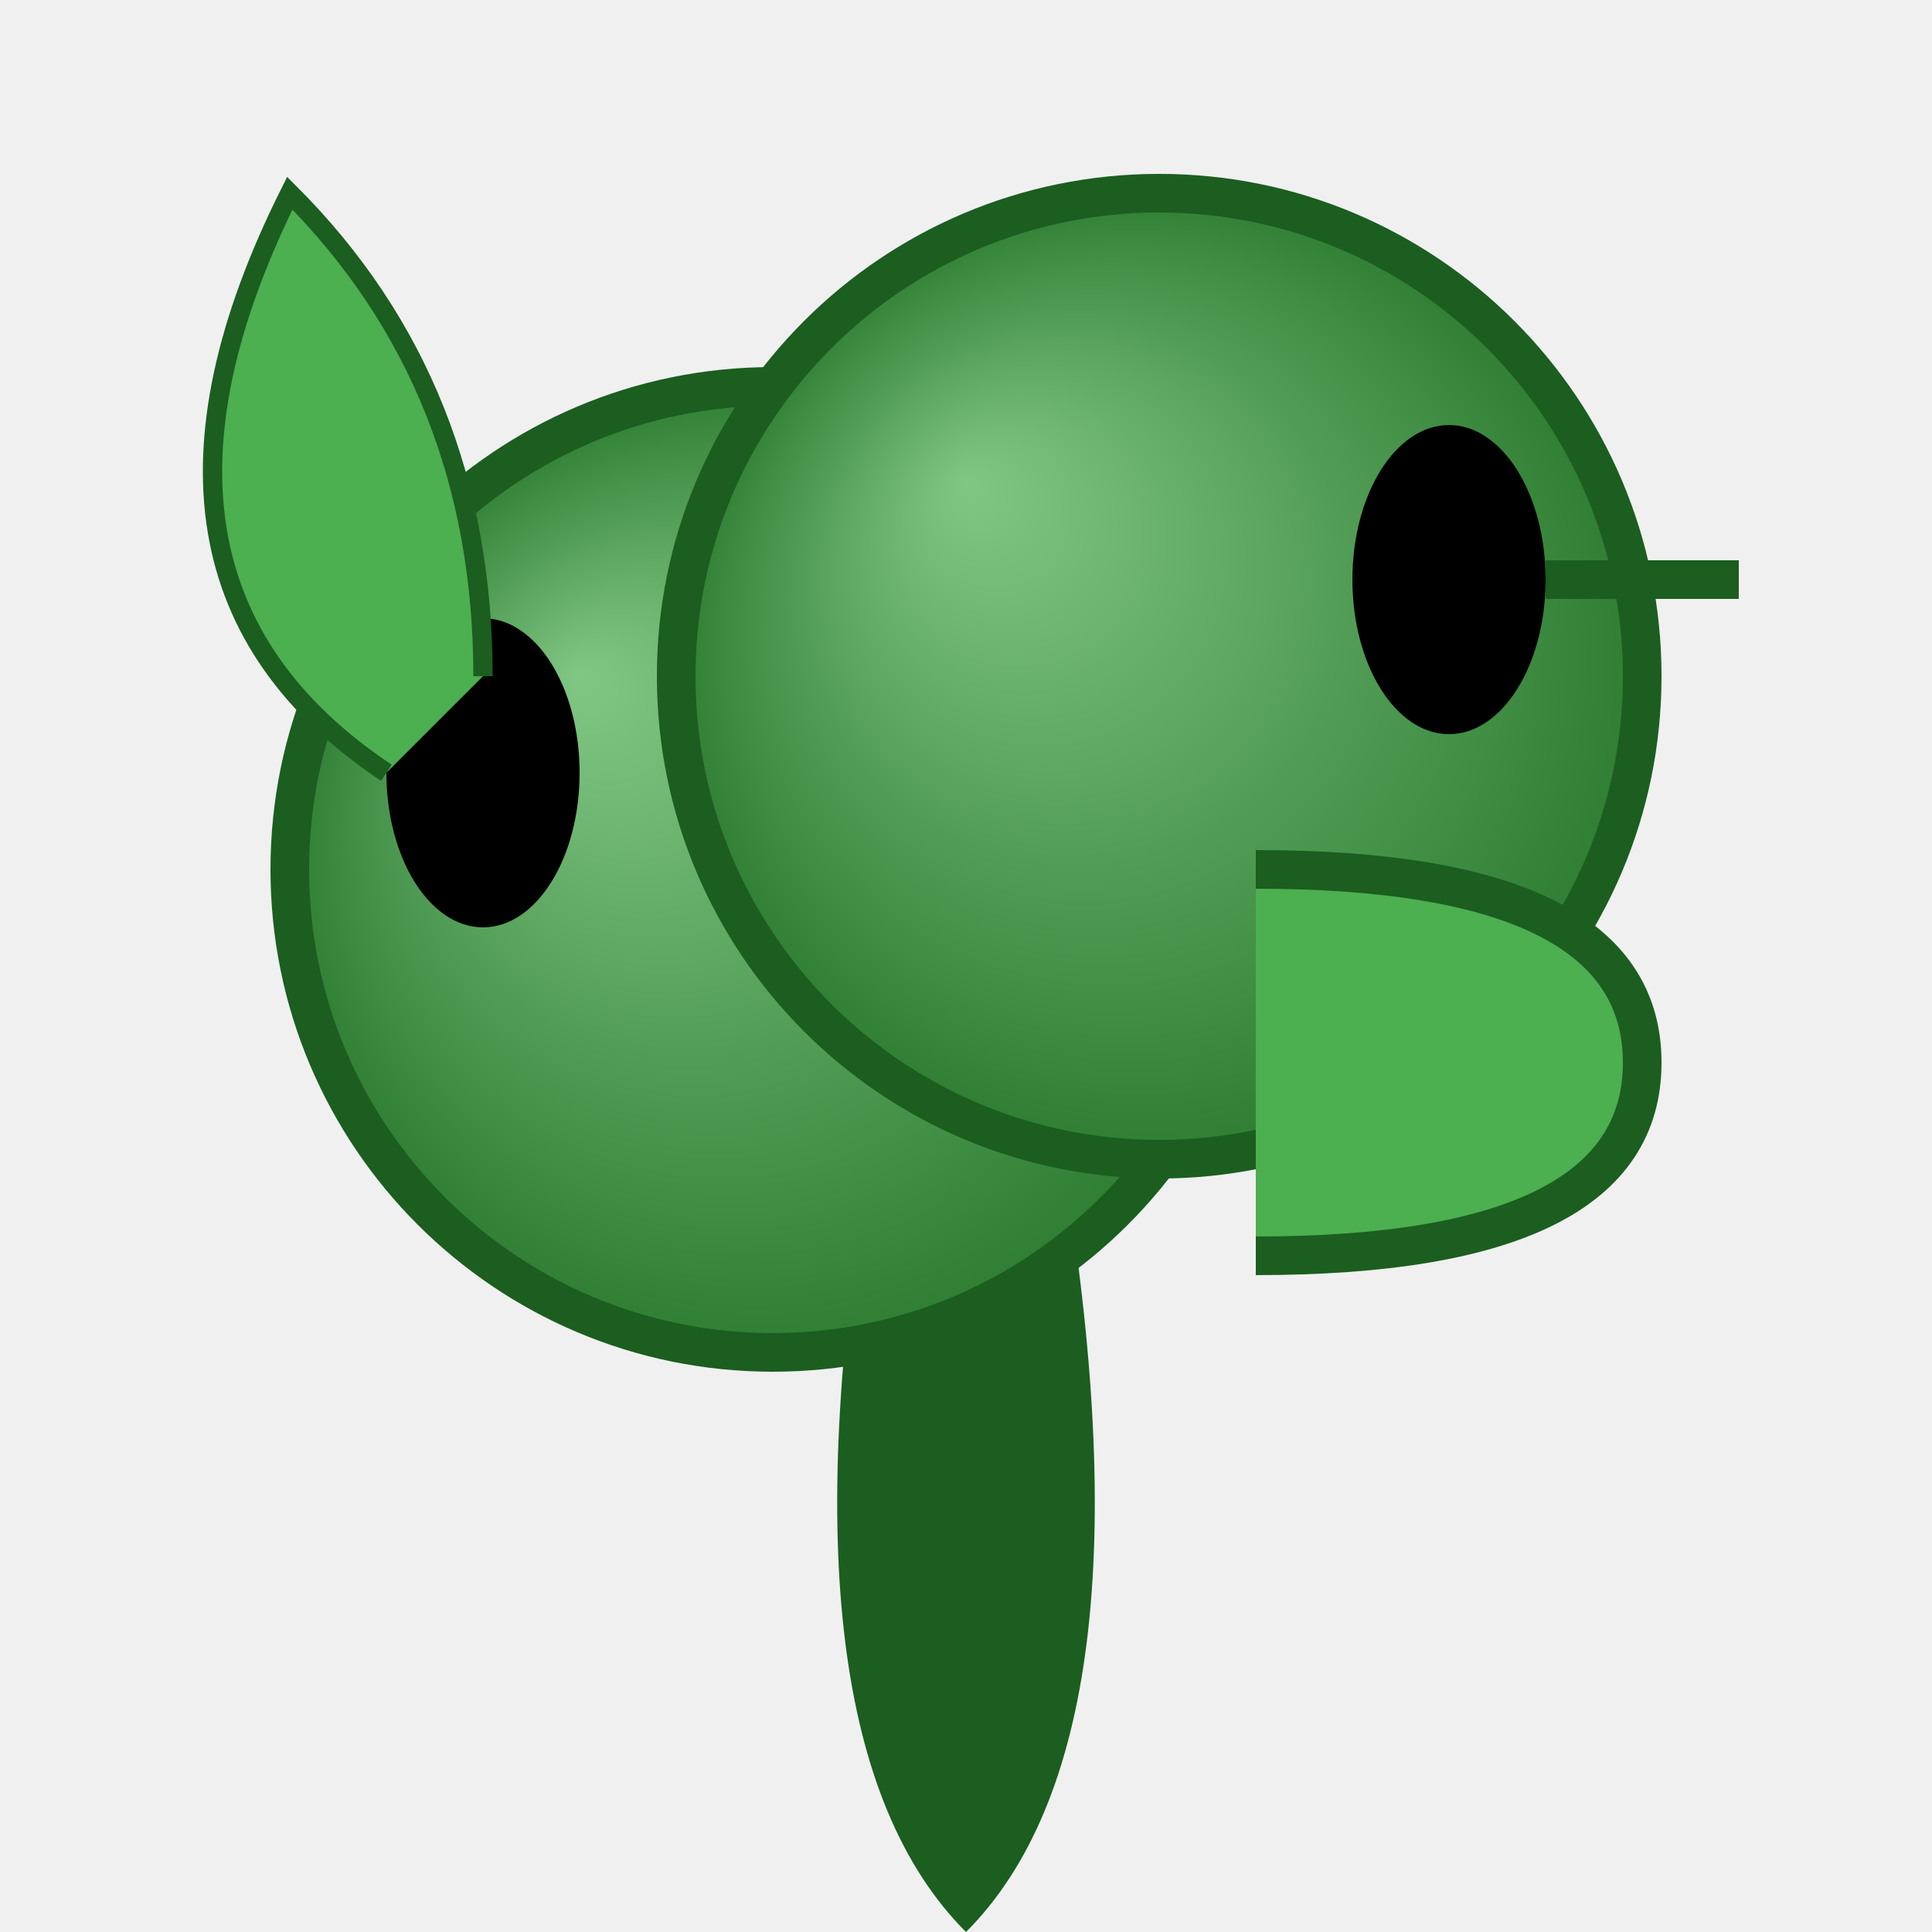
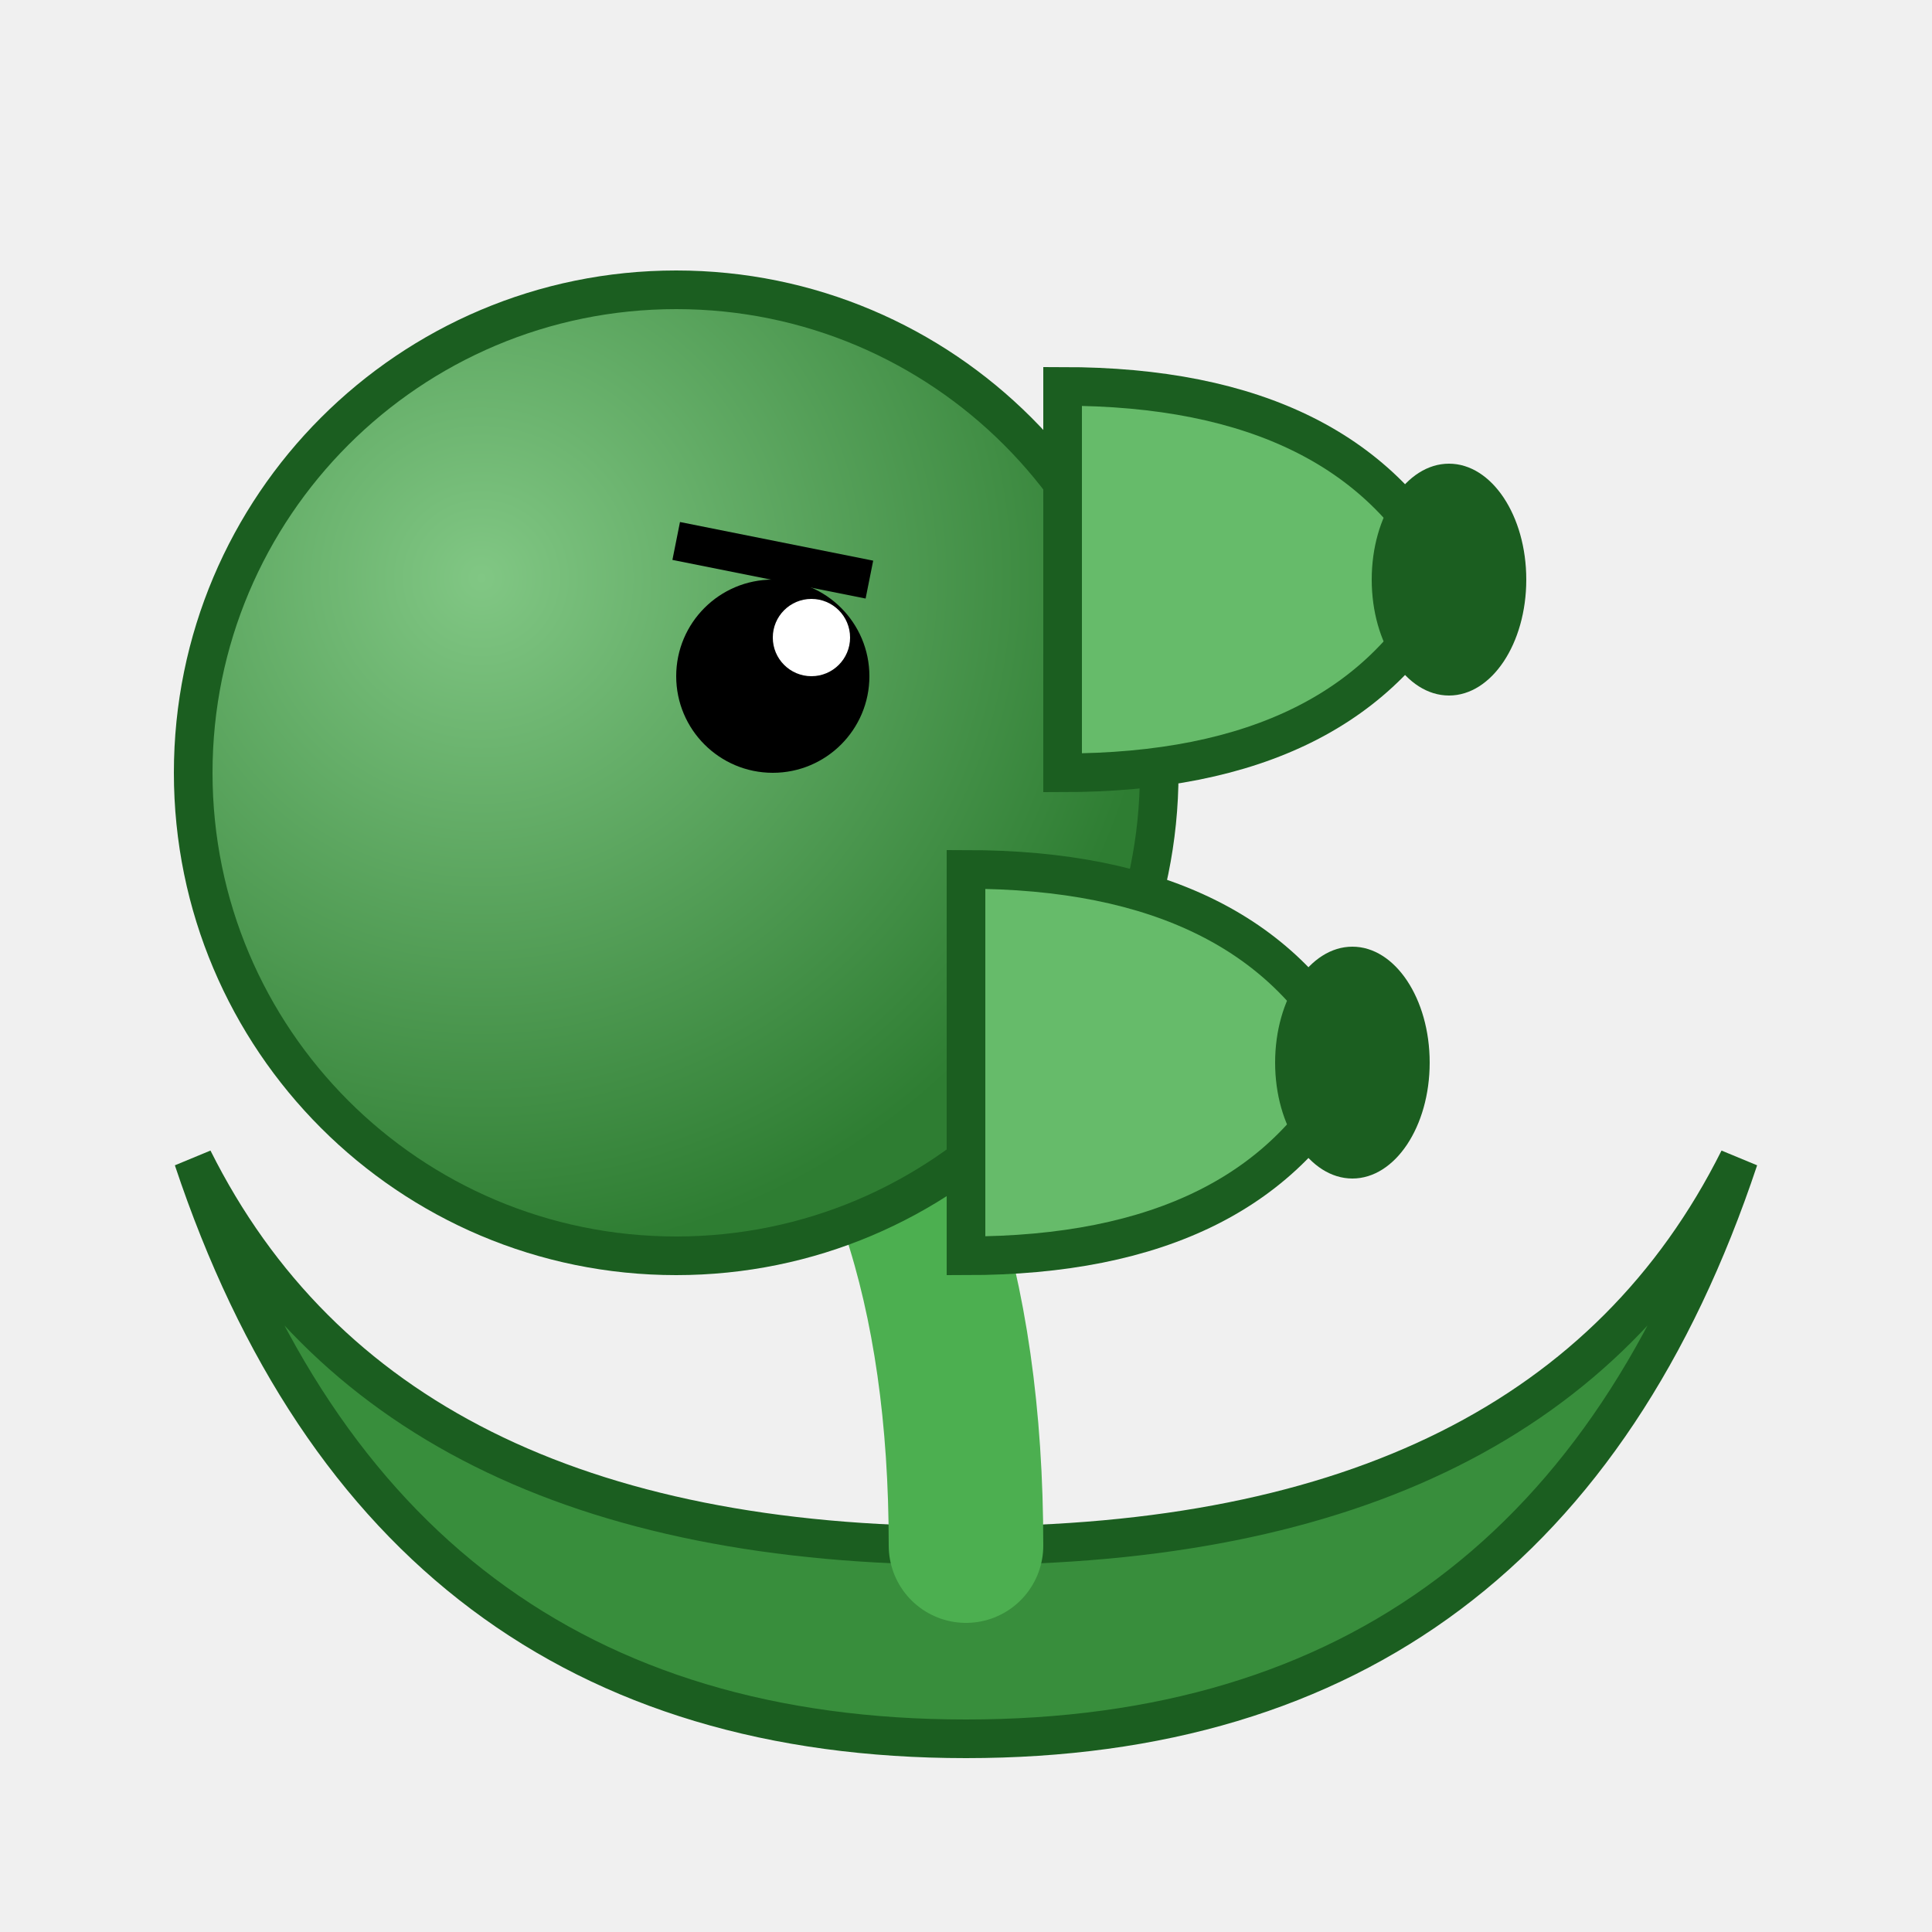
- <svg xmlns="http://www.w3.org/2000/svg" viewBox="0 0 100 100">
+ <svg xmlns="http://www.w3.org/2000/svg" width="100" height="100" viewBox="0 0 100 100">
  <defs>
-     <radialGradient id="headGradRep" cx="50%" cy="50%" r="50%" fx="30%" fy="30%">
+     <radialGradient id="repHeadGrad" cx="30%" cy="30%" r="70%">
      <stop offset="0%" style="stop-color:#81C784;stop-opacity:1" />
      <stop offset="100%" style="stop-color:#2E7D32;stop-opacity:1" />
    </radialGradient>
  </defs>
-   <path d="M45,60 Q40,90 50,100 Q60,90 55,60" fill="#1B5E20" />
-   <circle cx="40" cy="45" r="25" fill="url(#headGradRep)" stroke="#1B5E20" stroke-width="2" />
-   <circle cx="60" cy="35" r="25" fill="url(#headGradRep)" stroke="#1B5E20" stroke-width="2" />
-   <ellipse cx="25" cy="40" rx="5" ry="8" fill="black" />
-   <ellipse cx="75" cy="30" rx="5" ry="8" fill="black" />
-   <path d="M65,45 Q85,45 85,55 Q85,65 65,65" fill="#4CAF50" stroke="#1B5E20" stroke-width="2" />
-   <path d="M20,40 Q5,30 15,10 Q25,20 25,35" fill="#4CAF50" stroke="#1B5E20" stroke-width="1" />
-   <path d="M80,30 L90,30" stroke="#1B5E20" stroke-width="2" />
+   <path d="M50 80 Q20 80 10 60 Q20 90 50 90 T90 60 Q80 80 50 80" fill="#388E3C" stroke="#1B5E20" stroke-width="2" />
+   <path d="M50 80 Q50 60 40 50" fill="none" stroke="#4CAF50" stroke-width="8" stroke-linecap="round" />
+   <circle cx="35" cy="40" r="25" fill="url(#repHeadGrad)" stroke="#1B5E20" stroke-width="2" />
+   <path d="M55 20 Q70 20 75 30 Q70 40 55 40 Z" fill="#66BB6A" stroke="#1B5E20" stroke-width="2" />
+   <ellipse cx="75" cy="30" rx="4" ry="6" fill="#1B5E20" />
+   <path d="M50 45 Q65 45 70 55 Q65 65 50 65 Z" fill="#66BB6A" stroke="#1B5E20" stroke-width="2" />
+   <ellipse cx="70" cy="55" rx="4" ry="6" fill="#1B5E20" />
+   <circle cx="40" cy="35" r="5" fill="black" />
+   <circle cx="42" cy="33" r="2" fill="white" />
+   <path d="M35 28 L45 30" stroke="black" stroke-width="2" />
</svg>
